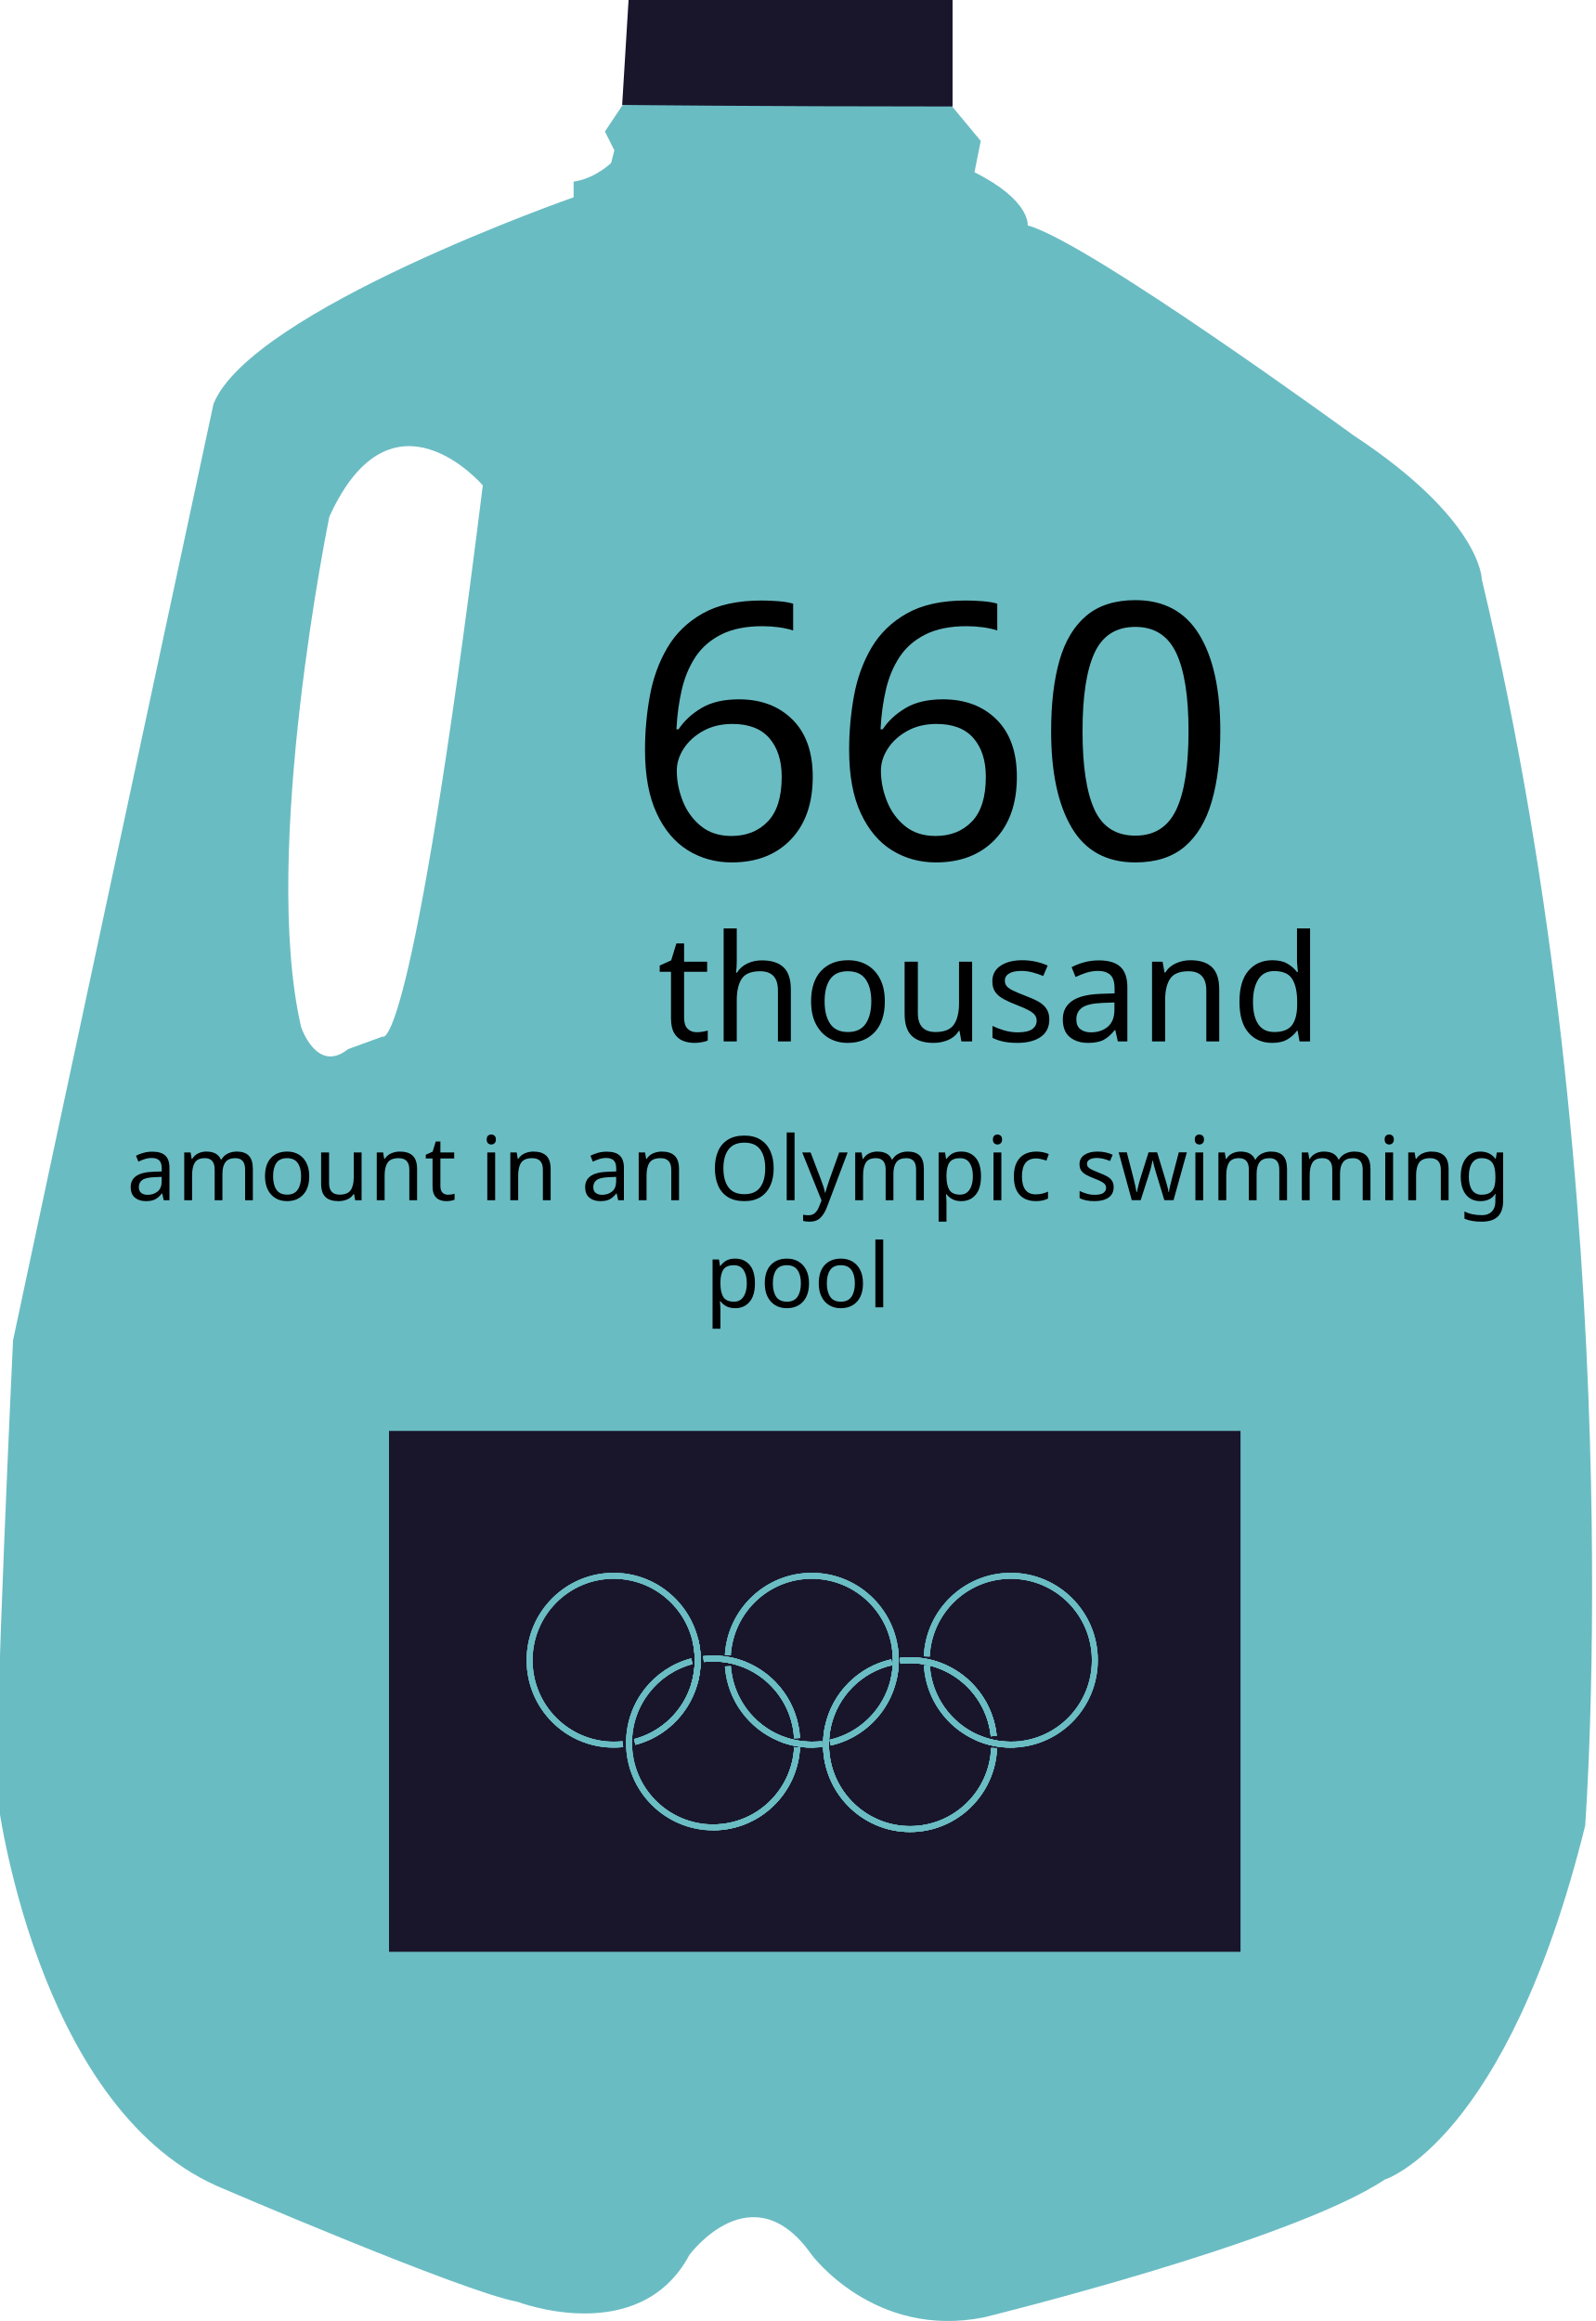
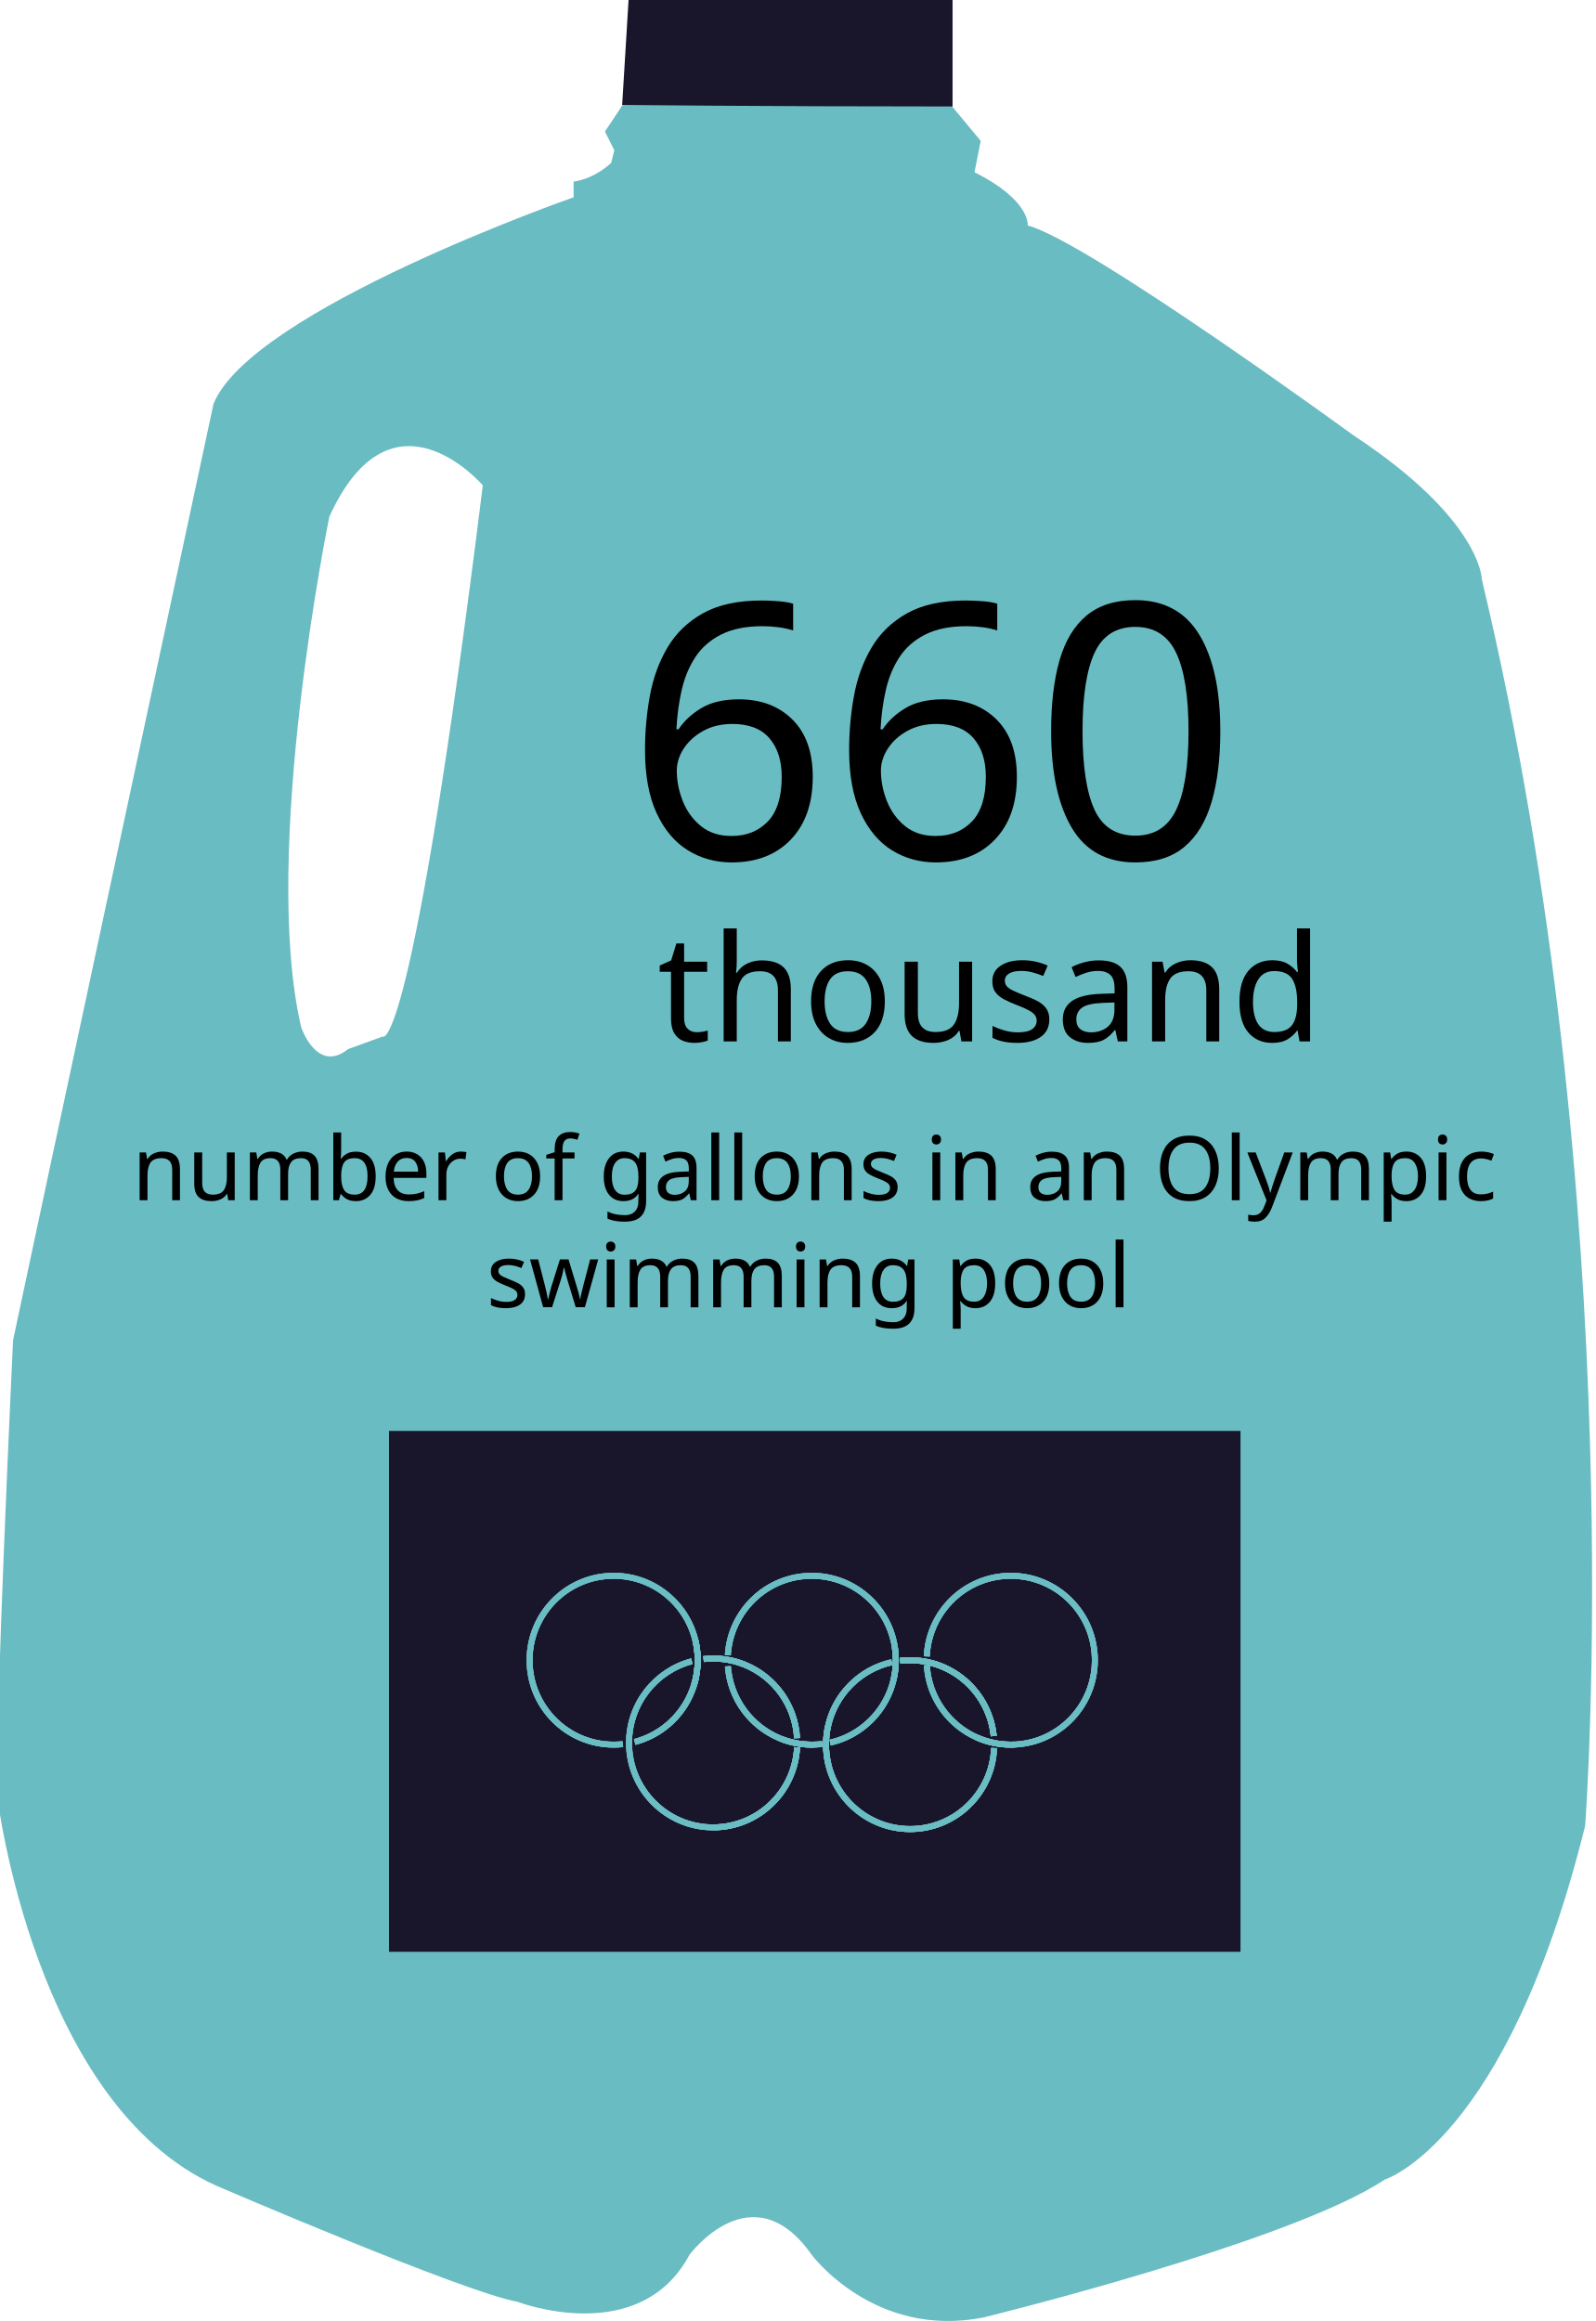
<svg xmlns="http://www.w3.org/2000/svg" version="1.1" id="Layer_1" x="0px" y="0px" width="536.378px" height="780.521px" viewBox="0 0 536.378 780.521" enable-background="new 0 0 536.378 780.521" xml:space="preserve">
  <g>
    <g>
      <path fill="#6ABCC3" d="M329.795,47.392l-2.106,10.53c18.959,9.479,17.903,17.903,17.903,17.903    c20.01,5.263,109.521,70.558,109.521,70.558c43.176,28.433,43.176,48.442,43.176,48.442    c50.553,211.678,34.752,419.134,34.752,419.134c-26.328,106.364-67.396,119.005-67.396,119.005    C434.049,754.024,330.852,779.3,330.852,779.3c-36.861,7.373-57.922-21.062-57.922-21.062c-20.01-28.435-41.069,0-41.069,0    c-16.853,31.595-57.922,15.798-57.922,15.798c-17.903-3.157-101.101-38.964-101.101-38.964    c-61.081-27.384-73.72-130.586-73.72-130.586c-1.052-20.011,5.267-153.751,5.267-153.751    C9.3,427.212,71.786,135.853,71.786,135.853c12.635-31.595,121.105-69.508,121.105-69.508v-5.267    c7.373-1.051,12.637-6.318,12.637-6.318l1.055-4.212l-3.161-6.318l8.424-12.636l2.175-18.333l100.026,15.161L329.795,47.392z     M162.352,163.23c0,0-30.543-35.806-51.604,10.534c0,0-23.17,112.683-9.479,171.655c0,0,5.267,15.797,15.798,7.373l11.584-4.212    C128.651,348.581,138.13,358.056,162.352,163.23z" />
    </g>
    <path fill="#19152B" d="M209.215,35.279c0,0,45.303,0.528,111.104,0.528V0H211.368L209.215,35.279z" />
  </g>
  <rect x="32.689" y="381.761" fill="none" width="468" height="82" />
-   <text transform="matrix(1 0 0 1 42.5767 403.6309)">
-     <tspan x="0" y="0" font-family="'Interstate-Regular'" font-size="30">amount in an Olympic swimming </tspan>
-     <tspan x="194.488" y="36" font-family="'Interstate-Regular'" font-size="30">pool</tspan>
+   <text transform="matrix(1 0 0 1 44.4072 403.6309)">
+     <tspan x="0" y="0" font-family="'Interstate-Regular'" font-size="30">number of gallons in an Olympic </tspan>
+     <tspan x="119.128" y="36" font-family="'Interstate-Regular'" font-size="30">swimming pool</tspan>
  </text>
  <text transform="matrix(1 0 0 1 210.3037 288.8154)" font-family="'Interstate-Bold'" font-size="120">660</text>
  <text transform="matrix(1 0 0 1 451.9819 288.8154)" font-family="'Interstate-Bold'" font-size="70"> </text>
  <text transform="matrix(1 0 0 1 221.0439 350.21)" font-family="'Interstate-Bold'" font-size="50">thousand</text>
  <g>
    <rect x="131.308" y="481.699" fill="#19162B" stroke="#19162B" stroke-miterlimit="10" width="285.338" height="174.167" />
    <g>
      <path fill="none" stroke="#6BBDC4" stroke-width="2" stroke-miterlimit="10" d="M311.646,557.032    c0.668-15.085,13.061-27.112,28.249-27.112c15.61,0,28.271,12.707,28.271,28.389c0,15.68-12.66,28.391-28.271,28.391    c-15.062,0-27.374-11.821-28.228-26.732" />
      <path fill="none" stroke="#6BBDC4" stroke-width="2" stroke-miterlimit="10" d="M328.451,584.278    c-9.438-4.201-16.158-13.437-16.783-24.312" />
      <path fill="none" stroke="#6BBDC4" stroke-width="2" stroke-miterlimit="10" d="M328.451,584.278    c-9.438-4.201-16.158-13.437-16.783-24.312" />
      <path fill="none" stroke="#6BBDC4" stroke-width="2" stroke-miterlimit="10" d="M341.181,586.672    c-0.43,0.016-0.857,0.026-1.286,0.026c-4.071,0-7.946-0.861-11.442-2.42" />
      <path fill="none" stroke="#6BBDC4" stroke-width="2" stroke-miterlimit="10" d="M311.646,557.032    c0.668-15.085,13.061-27.112,28.249-27.112c15.61,0,28.271,12.707,28.271,28.389c0,15.248-11.97,27.685-26.984,28.363" />
      <path fill="none" stroke="#6BBDC4" stroke-width="2" stroke-miterlimit="10" d="M311.646,557.032    c0.668-15.085,13.061-27.112,28.249-27.112c15.61,0,28.271,12.707,28.271,28.389c0,15.248-11.97,27.685-26.984,28.363" />
      <path fill="none" stroke="#6BBDC4" stroke-width="2" stroke-miterlimit="10" d="M334.283,587.844    c-0.599,15.152-13.02,27.246-28.25,27.246c-15.611,0-28.271-12.714-28.271-28.392c0-13.563,9.478-24.903,22.137-27.716" />
      <path fill="none" stroke="#6BBDC4" stroke-width="2" stroke-miterlimit="10" d="M302.688,558.504    c1.097-0.131,2.216-0.195,3.345-0.195c14.641,0,26.68,11.172,28.129,25.485" />
      <path fill="none" stroke="#6BBDC4" stroke-width="2" stroke-miterlimit="10" d="M278.436,580.51    c2.378-10.719,10.787-19.153,21.464-21.526" />
      <path fill="none" stroke="#6BBDC4" stroke-width="2" stroke-miterlimit="10" d="M278.571,593.457    c-0.526-2.165-0.809-4.43-0.809-6.759c0-2.122,0.237-4.196,0.673-6.188" />
      <path fill="none" stroke="#6BBDC4" stroke-width="2" stroke-miterlimit="10" d="M334.283,587.844    c-0.599,15.152-13.02,27.246-28.25,27.246c-13.289,0-24.443-9.219-27.462-21.633" />
      <path fill="none" stroke="#6BBDC4" stroke-width="2" stroke-miterlimit="10" d="M244.747,556.637    c0.863-14.903,13.168-26.717,28.223-26.717c15.617,0,28.275,12.707,28.275,28.389c0,13.557-9.468,24.89-22.115,27.718" />
      <path fill="none" stroke="#6BBDC4" stroke-width="2" stroke-miterlimit="10" d="M276.558,586.472    c-1.174,0.151-2.374,0.228-3.588,0.228c-14.935,0-27.164-11.626-28.201-26.359" />
      <path fill="none" stroke="#6BBDC4" stroke-width="2" stroke-miterlimit="10" d="M209.437,586.536    c-1.015,0.108-2.04,0.162-3.084,0.162c-15.618,0-28.269-12.707-28.269-28.391c0-15.678,12.651-28.389,28.269-28.389    c15.613,0,28.271,12.711,28.271,28.389c0,13.226-9.006,24.336-21.187,27.488" />
      <path fill="none" stroke="#6BBDC4" stroke-width="2" stroke-miterlimit="10" d="M233.37,566.702    c-2.878,9.352-10.445,16.637-19.933,19.095" />
      <path fill="none" stroke="#6BBDC4" stroke-width="2" stroke-miterlimit="10" d="M233.825,551.6    c0.521,2.148,0.799,4.396,0.799,6.709c0,2.92-0.439,5.744-1.254,8.395" />
      <path fill="none" stroke="#6BBDC4" stroke-width="2" stroke-miterlimit="10" d="M233.825,551.6    c0.521,2.148,0.799,4.396,0.799,6.709c0,2.92-0.439,5.744-1.254,8.395" />
      <path fill="none" stroke="#6BBDC4" stroke-width="2" stroke-miterlimit="10" d="M233.825,551.6    c0.521,2.148,0.799,4.396,0.799,6.709c0,2.92-0.439,5.744-1.254,8.395" />
      <path fill="none" stroke="#6BBDC4" stroke-width="2" stroke-miterlimit="10" d="M233.37,566.702    c-2.878,9.352-10.445,16.637-19.933,19.095" />
      <path fill="none" stroke="#6BBDC4" stroke-width="2" stroke-miterlimit="10" d="M233.37,566.702    c-2.878,9.352-10.445,16.637-19.933,19.095" />
      <path fill="none" stroke="#6BBDC4" stroke-width="2" stroke-miterlimit="10" d="M209.437,586.536    c-1.015,0.108-2.04,0.162-3.084,0.162c-15.618,0-28.269-12.707-28.269-28.391c0-15.678,12.651-28.389,28.269-28.389    c13.312,0,24.478,9.238,27.473,21.68" />
      <path fill="none" stroke="#6BBDC4" stroke-width="2" stroke-miterlimit="10" d="M209.437,586.536    c-1.015,0.108-2.04,0.162-3.084,0.162c-15.618,0-28.269-12.707-28.269-28.391c0-15.678,12.651-28.389,28.269-28.389    c13.312,0,24.478,9.238,27.473,21.68" />
      <path fill="none" stroke="#6BBDC4" stroke-width="2" stroke-miterlimit="10" d="M302.688,558.504    c1.097-0.131,2.216-0.195,3.345-0.195c14.641,0,26.68,11.172,28.129,25.485" />
      <path fill="none" stroke="#6BBDC4" stroke-width="2" stroke-miterlimit="10" d="M341.181,586.672    c-0.43,0.016-0.857,0.026-1.286,0.026c-4.071,0-7.946-0.861-11.442-2.42" />
      <path fill="none" stroke="#6BBDC4" stroke-width="2" stroke-miterlimit="10" d="M244.747,556.637    c0.863-14.903,13.168-26.717,28.223-26.717c15.617,0,28.275,12.707,28.275,28.389c0,13.557-9.468,24.89-22.115,27.718" />
      <path fill="none" stroke="#6BBDC4" stroke-width="2" stroke-miterlimit="10" d="M300.464,564.933    c-2.498,10.502-10.813,18.744-21.334,21.094" />
      <path fill="none" stroke="#6BBDC4" stroke-width="2" stroke-miterlimit="10" d="M300.896,553.891    c0.229,1.439,0.35,2.916,0.35,4.418c0,2.281-0.271,4.501-0.781,6.624" />
      <path fill="none" stroke="#6BBDC4" stroke-width="2" stroke-miterlimit="10" d="M244.747,556.637    c0.863-14.903,13.168-26.717,28.223-26.717c14.119,0,25.822,10.389,27.927,23.971" />
      <path fill="none" stroke="#6BBDC4" stroke-width="2" stroke-miterlimit="10" d="M268.036,587.596    c-0.762,14.998-13.116,26.924-28.238,26.924c-15.613,0-28.271-12.714-28.271-28.39c0-13.209,8.983-24.308,21.148-27.482" />
      <path fill="none" stroke="#6BBDC4" stroke-width="2" stroke-miterlimit="10" d="M236.571,557.923    c1.055-0.124,2.141-0.185,3.227-0.185c15.078,0,27.401,11.851,28.227,26.783" />
      <path fill="none" stroke="#6BBDC4" stroke-width="2" stroke-miterlimit="10" d="M250.371,559.785    c9.907,4.018,17.034,13.507,17.653,24.736" />
      <path fill="none" stroke="#6BBDC4" stroke-width="2" stroke-miterlimit="10" d="M240.523,557.745    c3.475,0.091,6.785,0.809,9.848,2.04" />
      <path fill="none" stroke="#6BBDC4" stroke-width="2" stroke-miterlimit="10" d="M236.571,557.923    c1.055-0.124,2.141-0.185,3.227-0.185c0.244,0,0.488,0,0.726,0.007" />
      <path fill="none" stroke="#6BBDC4" stroke-width="2" stroke-miterlimit="10" d="M262.412,584.653    c-9.794-3.963-16.861-13.268-17.644-24.314" />
      <path fill="none" stroke="#6BBDC4" stroke-width="2" stroke-miterlimit="10" d="M262.412,584.653    c-9.794-3.963-16.861-13.268-17.644-24.314" />
      <path fill="none" stroke="#6BBDC4" stroke-width="2" stroke-miterlimit="10" d="M273.897,586.683    c-0.31,0.013-0.619,0.017-0.929,0.017c-3.729,0-7.295-0.727-10.557-2.045" />
      <path fill="none" stroke="#6BBDC4" stroke-width="2" stroke-miterlimit="10" d="M250.371,559.785    c9.907,4.018,17.034,13.507,17.653,24.736" />
      <path fill="none" stroke="#6BBDC4" stroke-width="2" stroke-miterlimit="10" d="M250.371,559.785    c9.907,4.018,17.034,13.507,17.653,24.736" />
      <path fill="none" stroke="#6BBDC4" stroke-width="2" stroke-miterlimit="10" d="M268.036,587.596    c-0.762,14.998-13.116,26.924-28.238,26.924" />
      <path fill="none" stroke="#6BBDC4" stroke-width="2" stroke-miterlimit="10" d="M276.558,586.472    c-0.875,0.113-1.76,0.186-2.66,0.211" />
      <path fill="none" stroke="#6BBDC4" stroke-width="2" stroke-miterlimit="10" d="M276.558,586.472    c-0.875,0.113-1.76,0.186-2.66,0.211" />
      <path fill="none" stroke="#6BBDC4" stroke-width="2" stroke-miterlimit="10" d="M268.036,587.596    c-0.762,14.998-13.116,26.924-28.238,26.924c-15.613,0-28.271-12.714-28.271-28.39c0-13.209,8.983-24.308,21.148-27.482" />
      <path fill="none" stroke="#6BBDC4" stroke-width="2" stroke-miterlimit="10" d="M278.436,580.51    c2.378-10.719,10.787-19.153,21.464-21.526" />
      <path fill="none" stroke="#6BBDC4" stroke-width="2" stroke-miterlimit="10" d="M302.688,558.504    c1.097-0.131,2.216-0.195,3.345-0.195c14.641,0,26.68,11.172,28.129,25.485" />
      <path fill="none" stroke="#6BBDC4" stroke-width="2" stroke-miterlimit="10" d="M302.688,558.504    c1.097-0.131,2.216-0.195,3.345-0.195c14.641,0,26.68,11.172,28.129,25.485" />
      <path fill="none" stroke="#6BBDC4" stroke-width="2" stroke-miterlimit="10" d="M302.688,558.504    c1.097-0.131,2.216-0.195,3.345-0.195c14.641,0,26.68,11.172,28.129,25.485" />
      <path fill="none" stroke="#6BBDC4" stroke-width="2" stroke-miterlimit="10" d="M278.436,580.51    c2.378-10.719,10.787-19.153,21.464-21.526" />
      <path fill="none" stroke="#6BBDC4" stroke-width="2" stroke-miterlimit="10" d="M334.283,587.844    c-0.599,15.152-13.02,27.246-28.25,27.246c-13.289,0-24.443-9.219-27.462-21.633" />
      <path fill="none" stroke="#6BBDC4" stroke-width="2" stroke-miterlimit="10" d="M334.283,587.844    c-0.599,15.152-13.02,27.246-28.25,27.246c-13.289,0-24.443-9.219-27.462-21.633" />
      <path fill="none" stroke="#6BBDC4" stroke-width="2" stroke-miterlimit="10" d="M300.896,553.891    c0.229,1.439,0.35,2.916,0.35,4.418c0,2.281-0.271,4.501-0.781,6.624" />
      <path fill="none" stroke="#6BBDC4" stroke-width="2" stroke-miterlimit="10" d="M300.896,553.891    c0.229,1.439,0.35,2.916,0.35,4.418c0,2.281-0.271,4.501-0.781,6.624" />
      <path fill="none" stroke="#6BBDC4" stroke-width="2" stroke-miterlimit="10" d="M278.571,593.457    c-0.526-2.165-0.809-4.43-0.809-6.759c0-2.122,0.237-4.196,0.673-6.188" />
      <path fill="none" stroke="#6BBDC4" stroke-width="2" stroke-miterlimit="10" d="M268.036,587.596    c-0.762,14.998-13.116,26.924-28.238,26.924c-15.613,0-28.271-12.714-28.271-28.39c0-13.209,8.983-24.308,21.148-27.482" />
      <path fill="none" stroke="#6BBDC4" stroke-width="2" stroke-miterlimit="10" d="M233.825,551.6    c0.521,2.148,0.799,4.396,0.799,6.709c0,2.92-0.439,5.744-1.254,8.395" />
      <path fill="none" stroke="#6BBDC4" stroke-width="2" stroke-miterlimit="10" d="M233.825,551.6    c0.521,2.148,0.799,4.396,0.799,6.709c0,2.92-0.439,5.744-1.254,8.395" />
      <path fill="none" stroke="#6BBDC4" stroke-width="2" stroke-miterlimit="10" d="M233.825,551.6    c0.521,2.148,0.799,4.396,0.799,6.709c0,2.92-0.439,5.744-1.254,8.395" />
      <path fill="none" stroke="#6BBDC4" stroke-width="2" stroke-miterlimit="10" d="M240.523,557.745    c3.475,0.091,6.785,0.809,9.848,2.04" />
      <path fill="none" stroke="#6BBDC4" stroke-width="2" stroke-miterlimit="10" d="M236.571,557.923    c1.055-0.124,2.141-0.185,3.227-0.185c0.244,0,0.488,0,0.726,0.007" />
      <path fill="none" stroke="#6BBDC4" stroke-width="2" stroke-miterlimit="10" d="M236.571,557.923    c1.055-0.124,2.141-0.185,3.227-0.185c0.244,0,0.488,0,0.726,0.007" />
      <path fill="none" stroke="#6BBDC4" stroke-width="2" stroke-miterlimit="10" d="M240.523,557.745    c3.475,0.091,6.785,0.809,9.848,2.04" />
      <path fill="none" stroke="#6BBDC4" stroke-width="2" stroke-miterlimit="10" d="M278.571,593.457    c-0.526-2.165-0.809-4.43-0.809-6.759c0-2.122,0.237-4.196,0.673-6.188" />
      <path fill="none" stroke="#6BBDC4" stroke-width="2" stroke-miterlimit="10" d="M278.571,593.457    c-0.526-2.165-0.809-4.43-0.809-6.759c0-2.122,0.237-4.196,0.673-6.188" />
      <path fill="none" stroke="#6BBDC4" stroke-width="2" stroke-miterlimit="10" d="M240.523,557.745    c3.475,0.091,6.785,0.809,9.848,2.04" />
      <path fill="none" stroke="#6BBDC4" stroke-width="2" stroke-miterlimit="10" d="M273.897,586.683    c-0.31,0.013-0.619,0.017-0.929,0.017c-3.729,0-7.295-0.727-10.557-2.045" />
      <path fill="none" stroke="#6BBDC4" stroke-width="2" stroke-miterlimit="10" d="M273.897,586.683    c-0.31,0.013-0.619,0.017-0.929,0.017c-3.729,0-7.295-0.727-10.557-2.045" />
      <path fill="none" stroke="#6BBDC4" stroke-width="2" stroke-miterlimit="10" d="M273.897,586.683    c-0.31,0.013-0.619,0.017-0.929,0.017c-3.729,0-7.295-0.727-10.557-2.045" />
      <path fill="none" stroke="#6BBDC4" stroke-width="2" stroke-miterlimit="10" d="M341.181,586.672    c-0.43,0.016-0.857,0.026-1.286,0.026c-4.071,0-7.946-0.861-11.442-2.42" />
      <path fill="none" stroke="#6BBDC4" stroke-width="2" stroke-miterlimit="10" d="M341.181,586.672    c-0.43,0.016-0.857,0.026-1.286,0.026c-4.071,0-7.946-0.861-11.442-2.42" />
    </g>
  </g>
</svg>
